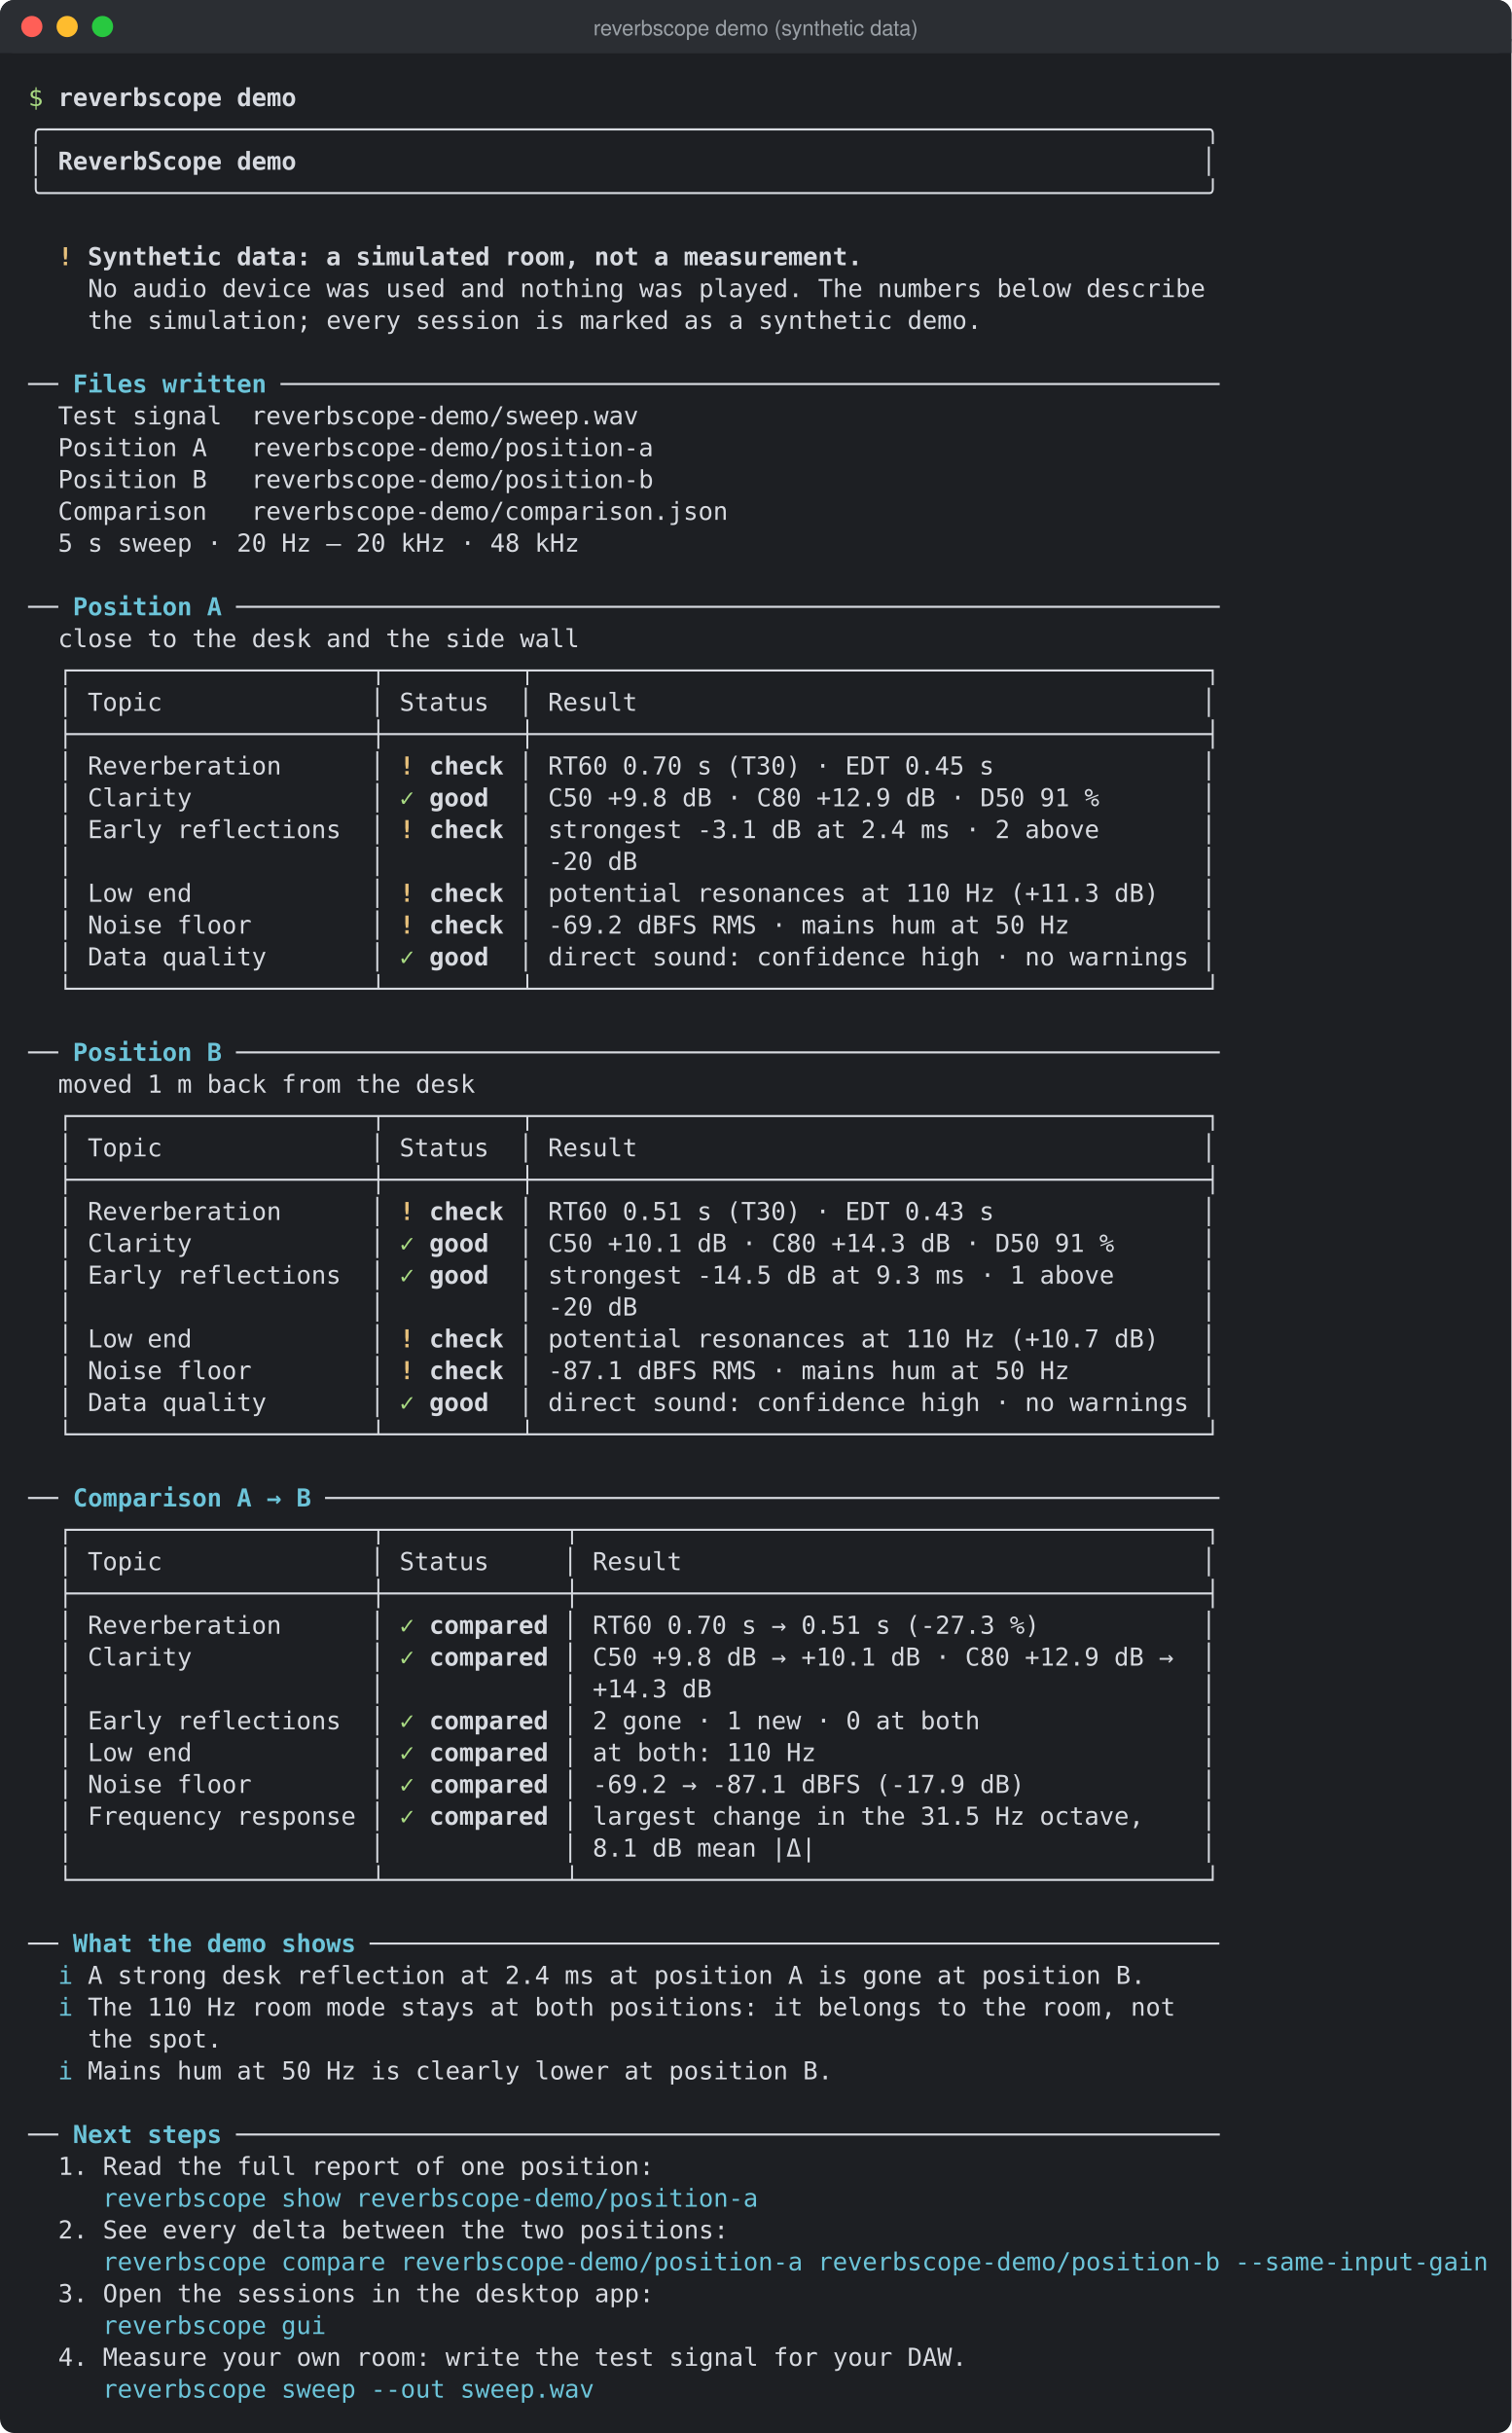
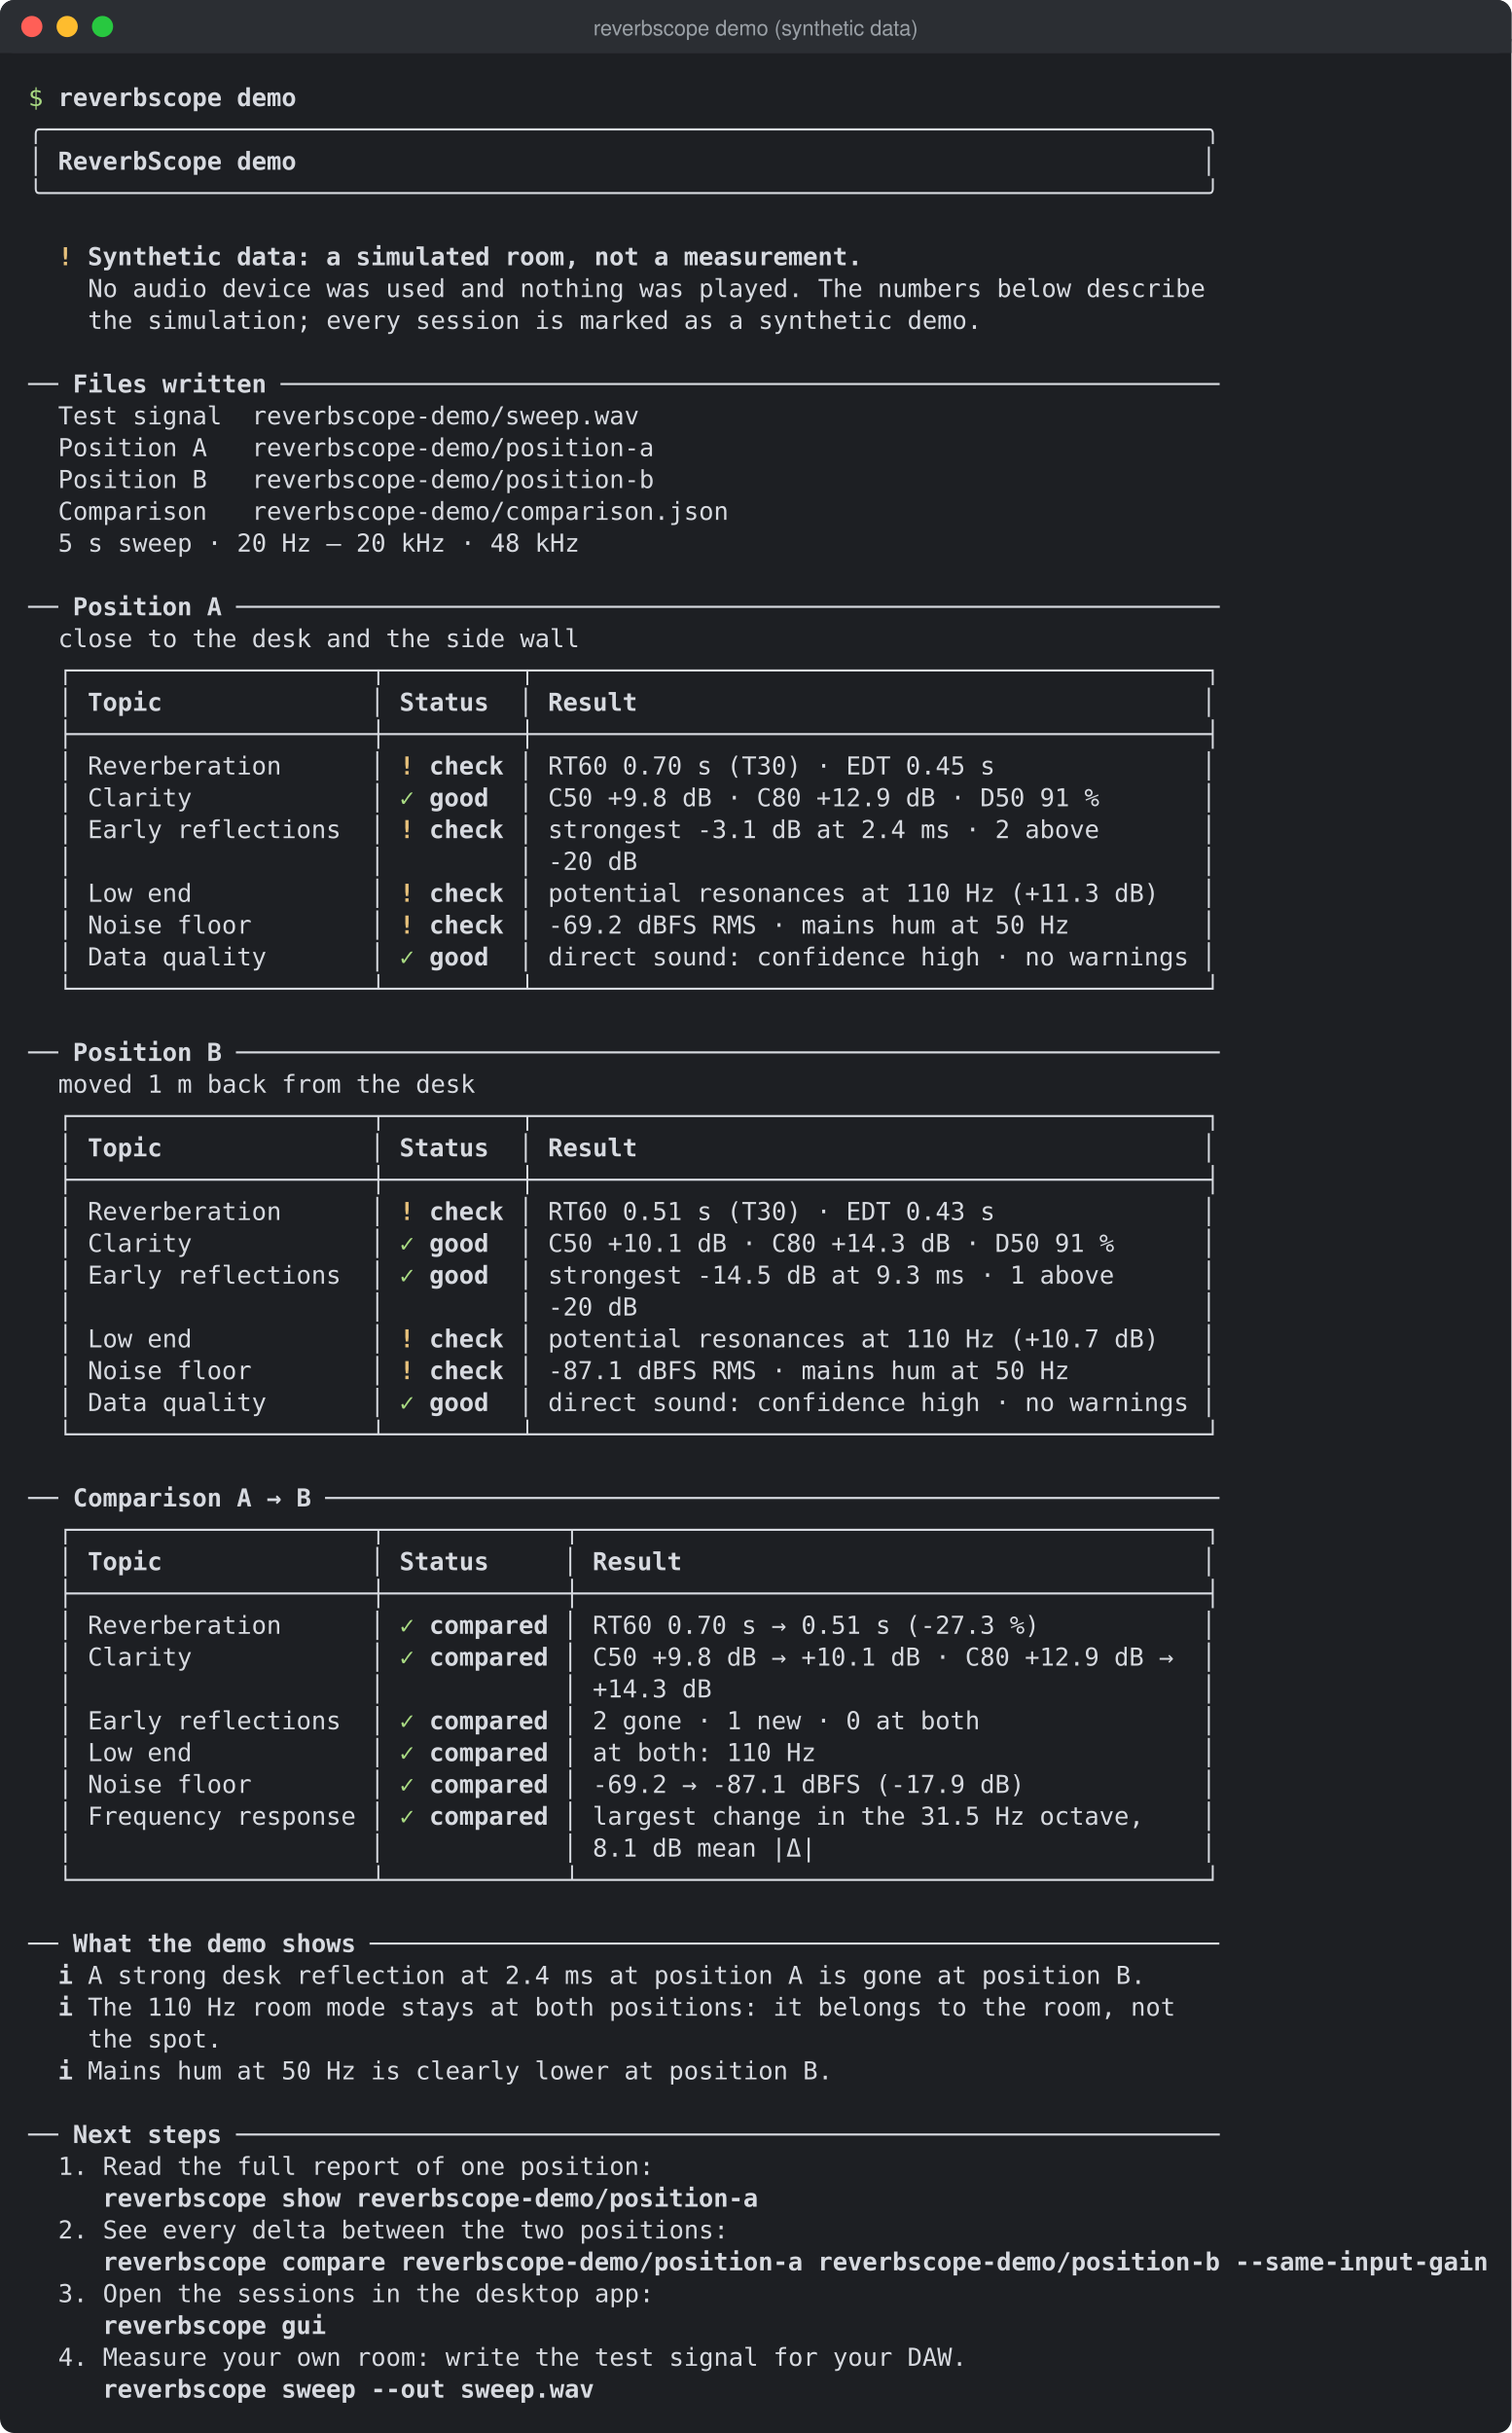
<svg xmlns="http://www.w3.org/2000/svg" width="855" height="1376" viewBox="0 0 855 1376" role="img" aria-label="reverbscope demo (synthetic data)">
  <rect width="855" height="1376" rx="8" fill="#1d1f23" />
  <rect width="855" height="30" rx="8" fill="#2b2e33" />
  <rect y="22" width="855" height="8" fill="#2b2e33" />
  <circle cx="18" cy="15" r="6" fill="#ff5f57" />
  <circle cx="38" cy="15" r="6" fill="#febc2e" />
  <circle cx="58" cy="15" r="6" fill="#28c840" />
  <text x="427.5" y="20" text-anchor="middle" fill="#9aa0a6" font-family="Helvetica, Arial, sans-serif" font-size="12">reverbscope demo (synthetic data)</text>
  <g font-family="DejaVu Sans Mono, Menlo, Consolas, Noto Sans Mono CJK SC, monospace" font-size="14" fill="#d7dae0">
    <text x="16" y="60" xml:space="preserve">
      <tspan x="16.0" fill="#a8d982">$</tspan>
      <tspan x="24.4"> </tspan>
      <tspan x="32.8" font-weight="bold">reverbscope demo</tspan>
    </text>
    <text x="16" y="78" xml:space="preserve">
      <tspan x="16.0" opacity="0.62">╭──────────────────────────────────────────────────────────────────────────────╮</tspan>
    </text>
    <text x="16" y="96" xml:space="preserve">
      <tspan x="16.0" opacity="0.62">│</tspan>
      <tspan x="24.4"> </tspan>
      <tspan x="32.8" font-weight="bold">ReverbScope demo</tspan>
      <tspan x="167.2">                                                             </tspan>
      <tspan x="679.6" opacity="0.62">│</tspan>
    </text>
    <text x="16" y="114" xml:space="preserve">
      <tspan x="16.0" opacity="0.62">╰──────────────────────────────────────────────────────────────────────────────╯</tspan>
    </text>
    <text x="16" y="132" xml:space="preserve" />
    <text x="16" y="150" xml:space="preserve">
      <tspan x="16.0">  </tspan>
      <tspan x="32.8" font-weight="bold" fill="#e6c07b">!</tspan>
      <tspan x="41.2"> </tspan>
      <tspan x="49.6" font-weight="bold">Synthetic data: a simulated room, not a measurement.</tspan>
    </text>
    <text x="16" y="168" xml:space="preserve">
      <tspan x="16.0">    No audio device was used and nothing was played. The numbers below describe</tspan>
    </text>
    <text x="16" y="186" xml:space="preserve">
      <tspan x="16.0">    the simulation; every session is marked as a synthetic demo.</tspan>
    </text>
    <text x="16" y="204" xml:space="preserve" />
    <text x="16" y="222" xml:space="preserve">
      <tspan x="16.0" opacity="0.62">──</tspan>
      <tspan x="32.8"> </tspan>
-       <tspan x="41.2" font-weight="bold" fill="#6cc4d9">Files written</tspan>
+       <tspan x="41.2" font-weight="bold">Files written</tspan>
      <tspan x="150.4"> </tspan>
      <tspan x="158.8" opacity="0.62">───────────────────────────────────────────────────────────────</tspan>
    </text>
    <text x="16" y="240" xml:space="preserve">
-       <tspan x="16.0">  </tspan>
-       <tspan x="32.8" opacity="0.62">Test signal</tspan>
-       <tspan x="125.2">  reverbscope-demo/sweep.wav</tspan>
+       <tspan x="16.0">  Test signal  reverbscope-demo/sweep.wav</tspan>
    </text>
    <text x="16" y="258" xml:space="preserve">
-       <tspan x="16.0">  </tspan>
-       <tspan x="32.8" opacity="0.62">Position A</tspan>
-       <tspan x="116.8">   reverbscope-demo/position-a</tspan>
+       <tspan x="16.0">  Position A   reverbscope-demo/position-a</tspan>
    </text>
    <text x="16" y="276" xml:space="preserve">
-       <tspan x="16.0">  </tspan>
-       <tspan x="32.8" opacity="0.62">Position B</tspan>
-       <tspan x="116.8">   reverbscope-demo/position-b</tspan>
+       <tspan x="16.0">  Position B   reverbscope-demo/position-b</tspan>
    </text>
    <text x="16" y="294" xml:space="preserve">
-       <tspan x="16.0">  </tspan>
-       <tspan x="32.8" opacity="0.62">Comparison</tspan>
-       <tspan x="116.8">   reverbscope-demo/comparison.json</tspan>
+       <tspan x="16.0">  Comparison   reverbscope-demo/comparison.json</tspan>
    </text>
    <text x="16" y="312" xml:space="preserve">
-       <tspan x="16.0">  </tspan>
-       <tspan x="32.8" opacity="0.62">5 s sweep · 20 Hz – 20 kHz · 48 kHz</tspan>
+       <tspan x="16.0">  5 s sweep · 20 Hz – 20 kHz · 48 kHz</tspan>
    </text>
    <text x="16" y="330" xml:space="preserve" />
    <text x="16" y="348" xml:space="preserve">
      <tspan x="16.0" opacity="0.62">──</tspan>
      <tspan x="32.8"> </tspan>
-       <tspan x="41.2" font-weight="bold" fill="#6cc4d9">Position A</tspan>
+       <tspan x="41.2" font-weight="bold">Position A</tspan>
      <tspan x="125.2"> </tspan>
      <tspan x="133.6" opacity="0.62">──────────────────────────────────────────────────────────────────</tspan>
    </text>
    <text x="16" y="366" xml:space="preserve">
-       <tspan x="16.0">  </tspan>
-       <tspan x="32.8" opacity="0.62">close to the desk and the side wall</tspan>
+       <tspan x="16.0">  close to the desk and the side wall</tspan>
    </text>
    <text x="16" y="384" xml:space="preserve">
      <tspan x="16.0">  </tspan>
      <tspan x="32.8" opacity="0.62">┌────────────────────┬─────────┬─────────────────────────────────────────────┐</tspan>
    </text>
    <text x="16" y="402" xml:space="preserve">
      <tspan x="16.0">  </tspan>
      <tspan x="32.8" opacity="0.62">│</tspan>
      <tspan x="41.2"> </tspan>
-       <tspan x="49.6" opacity="0.62">Topic</tspan>
+       <tspan x="49.6" font-weight="bold">Topic</tspan>
      <tspan x="91.6">              </tspan>
      <tspan x="209.2" opacity="0.62">│</tspan>
      <tspan x="217.6"> </tspan>
-       <tspan x="226.0" opacity="0.62">Status</tspan>
+       <tspan x="226.0" font-weight="bold">Status</tspan>
      <tspan x="276.4">  </tspan>
      <tspan x="293.2" opacity="0.62">│</tspan>
      <tspan x="301.6"> </tspan>
-       <tspan x="310.0" opacity="0.62">Result</tspan>
+       <tspan x="310.0" font-weight="bold">Result</tspan>
      <tspan x="360.4">                                      </tspan>
      <tspan x="679.6" opacity="0.62">│</tspan>
    </text>
    <text x="16" y="420" xml:space="preserve">
      <tspan x="16.0">  </tspan>
      <tspan x="32.8" opacity="0.62">├────────────────────┼─────────┼─────────────────────────────────────────────┤</tspan>
    </text>
    <text x="16" y="438" xml:space="preserve">
      <tspan x="16.0">  </tspan>
      <tspan x="32.8" opacity="0.62">│</tspan>
      <tspan x="41.2"> Reverberation      </tspan>
      <tspan x="209.2" opacity="0.62">│</tspan>
      <tspan x="217.6"> </tspan>
      <tspan x="226.0" font-weight="bold" fill="#e6c07b">!</tspan>
      <tspan x="234.4"> </tspan>
      <tspan x="242.8" font-weight="bold">check</tspan>
      <tspan x="284.8"> </tspan>
      <tspan x="293.2" opacity="0.62">│</tspan>
-       <tspan x="301.6"> RT60 0.70 s</tspan>
-       <tspan x="402.4" opacity="0.62"> (T30)</tspan>
-       <tspan x="452.8"> · EDT 0.45 s              </tspan>
+       <tspan x="301.6"> RT60 0.70 s (T30) · EDT 0.45 s              </tspan>
      <tspan x="679.6" opacity="0.62">│</tspan>
    </text>
    <text x="16" y="456" xml:space="preserve">
      <tspan x="16.0">  </tspan>
      <tspan x="32.8" opacity="0.62">│</tspan>
      <tspan x="41.2"> Clarity            </tspan>
      <tspan x="209.2" opacity="0.62">│</tspan>
      <tspan x="217.6"> </tspan>
      <tspan x="226.0" fill="#a8d982">✓</tspan>
      <tspan x="234.4"> </tspan>
      <tspan x="242.8" font-weight="bold">good</tspan>
      <tspan x="276.4">  </tspan>
      <tspan x="293.2" opacity="0.62">│</tspan>
      <tspan x="301.6"> C50 +9.8 dB · C80 +12.9 dB · D50 91 %       </tspan>
      <tspan x="679.6" opacity="0.62">│</tspan>
    </text>
    <text x="16" y="474" xml:space="preserve">
      <tspan x="16.0">  </tspan>
      <tspan x="32.8" opacity="0.62">│</tspan>
      <tspan x="41.2"> Early reflections  </tspan>
      <tspan x="209.2" opacity="0.62">│</tspan>
      <tspan x="217.6"> </tspan>
      <tspan x="226.0" font-weight="bold" fill="#e6c07b">!</tspan>
      <tspan x="234.4"> </tspan>
      <tspan x="242.8" font-weight="bold">check</tspan>
      <tspan x="284.8"> </tspan>
      <tspan x="293.2" opacity="0.62">│</tspan>
      <tspan x="301.6"> strongest -3.1 dB at 2.4 ms · 2 above       </tspan>
      <tspan x="679.6" opacity="0.62">│</tspan>
    </text>
    <text x="16" y="492" xml:space="preserve">
      <tspan x="16.0">  </tspan>
      <tspan x="32.8" opacity="0.62">│</tspan>
      <tspan x="41.2">                    </tspan>
      <tspan x="209.2" opacity="0.62">│</tspan>
      <tspan x="217.6">         </tspan>
      <tspan x="293.2" opacity="0.62">│</tspan>
      <tspan x="301.6"> -20 dB                                      </tspan>
      <tspan x="679.6" opacity="0.62">│</tspan>
    </text>
    <text x="16" y="510" xml:space="preserve">
      <tspan x="16.0">  </tspan>
      <tspan x="32.8" opacity="0.62">│</tspan>
      <tspan x="41.2"> Low end            </tspan>
      <tspan x="209.2" opacity="0.62">│</tspan>
      <tspan x="217.6"> </tspan>
      <tspan x="226.0" font-weight="bold" fill="#e6c07b">!</tspan>
      <tspan x="234.4"> </tspan>
      <tspan x="242.8" font-weight="bold">check</tspan>
      <tspan x="284.8"> </tspan>
      <tspan x="293.2" opacity="0.62">│</tspan>
      <tspan x="301.6"> potential resonances at 110 Hz (+11.3 dB)   </tspan>
      <tspan x="679.6" opacity="0.62">│</tspan>
    </text>
    <text x="16" y="528" xml:space="preserve">
      <tspan x="16.0">  </tspan>
      <tspan x="32.8" opacity="0.62">│</tspan>
      <tspan x="41.2"> Noise floor        </tspan>
      <tspan x="209.2" opacity="0.62">│</tspan>
      <tspan x="217.6"> </tspan>
      <tspan x="226.0" font-weight="bold" fill="#e6c07b">!</tspan>
      <tspan x="234.4"> </tspan>
      <tspan x="242.8" font-weight="bold">check</tspan>
      <tspan x="284.8"> </tspan>
      <tspan x="293.2" opacity="0.62">│</tspan>
      <tspan x="301.6"> -69.2 dBFS RMS · mains hum at 50 Hz         </tspan>
      <tspan x="679.6" opacity="0.62">│</tspan>
    </text>
    <text x="16" y="546" xml:space="preserve">
      <tspan x="16.0">  </tspan>
      <tspan x="32.8" opacity="0.62">│</tspan>
      <tspan x="41.2"> Data quality       </tspan>
      <tspan x="209.2" opacity="0.62">│</tspan>
      <tspan x="217.6"> </tspan>
      <tspan x="226.0" fill="#a8d982">✓</tspan>
      <tspan x="234.4"> </tspan>
      <tspan x="242.8" font-weight="bold">good</tspan>
      <tspan x="276.4">  </tspan>
      <tspan x="293.2" opacity="0.62">│</tspan>
      <tspan x="301.6"> direct sound: confidence high · no warnings </tspan>
      <tspan x="679.6" opacity="0.62">│</tspan>
    </text>
    <text x="16" y="564" xml:space="preserve">
      <tspan x="16.0">  </tspan>
      <tspan x="32.8" opacity="0.62">└────────────────────┴─────────┴─────────────────────────────────────────────┘</tspan>
    </text>
    <text x="16" y="582" xml:space="preserve" />
    <text x="16" y="600" xml:space="preserve">
      <tspan x="16.0" opacity="0.62">──</tspan>
      <tspan x="32.8"> </tspan>
-       <tspan x="41.2" font-weight="bold" fill="#6cc4d9">Position B</tspan>
+       <tspan x="41.2" font-weight="bold">Position B</tspan>
      <tspan x="125.2"> </tspan>
      <tspan x="133.6" opacity="0.62">──────────────────────────────────────────────────────────────────</tspan>
    </text>
    <text x="16" y="618" xml:space="preserve">
-       <tspan x="16.0">  </tspan>
-       <tspan x="32.8" opacity="0.62">moved 1 m back from the desk</tspan>
+       <tspan x="16.0">  moved 1 m back from the desk</tspan>
    </text>
    <text x="16" y="636" xml:space="preserve">
      <tspan x="16.0">  </tspan>
      <tspan x="32.8" opacity="0.62">┌────────────────────┬─────────┬─────────────────────────────────────────────┐</tspan>
    </text>
    <text x="16" y="654" xml:space="preserve">
      <tspan x="16.0">  </tspan>
      <tspan x="32.8" opacity="0.62">│</tspan>
      <tspan x="41.2"> </tspan>
-       <tspan x="49.6" opacity="0.62">Topic</tspan>
+       <tspan x="49.6" font-weight="bold">Topic</tspan>
      <tspan x="91.6">              </tspan>
      <tspan x="209.2" opacity="0.62">│</tspan>
      <tspan x="217.6"> </tspan>
-       <tspan x="226.0" opacity="0.62">Status</tspan>
+       <tspan x="226.0" font-weight="bold">Status</tspan>
      <tspan x="276.4">  </tspan>
      <tspan x="293.2" opacity="0.62">│</tspan>
      <tspan x="301.6"> </tspan>
-       <tspan x="310.0" opacity="0.62">Result</tspan>
+       <tspan x="310.0" font-weight="bold">Result</tspan>
      <tspan x="360.4">                                      </tspan>
      <tspan x="679.6" opacity="0.62">│</tspan>
    </text>
    <text x="16" y="672" xml:space="preserve">
      <tspan x="16.0">  </tspan>
      <tspan x="32.8" opacity="0.62">├────────────────────┼─────────┼─────────────────────────────────────────────┤</tspan>
    </text>
    <text x="16" y="690" xml:space="preserve">
      <tspan x="16.0">  </tspan>
      <tspan x="32.8" opacity="0.62">│</tspan>
      <tspan x="41.2"> Reverberation      </tspan>
      <tspan x="209.2" opacity="0.62">│</tspan>
      <tspan x="217.6"> </tspan>
      <tspan x="226.0" font-weight="bold" fill="#e6c07b">!</tspan>
      <tspan x="234.4"> </tspan>
      <tspan x="242.8" font-weight="bold">check</tspan>
      <tspan x="284.8"> </tspan>
      <tspan x="293.2" opacity="0.62">│</tspan>
-       <tspan x="301.6"> RT60 0.51 s</tspan>
-       <tspan x="402.4" opacity="0.62"> (T30)</tspan>
-       <tspan x="452.8"> · EDT 0.43 s              </tspan>
+       <tspan x="301.6"> RT60 0.51 s (T30) · EDT 0.43 s              </tspan>
      <tspan x="679.6" opacity="0.62">│</tspan>
    </text>
    <text x="16" y="708" xml:space="preserve">
      <tspan x="16.0">  </tspan>
      <tspan x="32.8" opacity="0.62">│</tspan>
      <tspan x="41.2"> Clarity            </tspan>
      <tspan x="209.2" opacity="0.62">│</tspan>
      <tspan x="217.6"> </tspan>
      <tspan x="226.0" fill="#a8d982">✓</tspan>
      <tspan x="234.4"> </tspan>
      <tspan x="242.8" font-weight="bold">good</tspan>
      <tspan x="276.4">  </tspan>
      <tspan x="293.2" opacity="0.62">│</tspan>
      <tspan x="301.6"> C50 +10.1 dB · C80 +14.3 dB · D50 91 %      </tspan>
      <tspan x="679.6" opacity="0.62">│</tspan>
    </text>
    <text x="16" y="726" xml:space="preserve">
      <tspan x="16.0">  </tspan>
      <tspan x="32.8" opacity="0.62">│</tspan>
      <tspan x="41.2"> Early reflections  </tspan>
      <tspan x="209.2" opacity="0.62">│</tspan>
      <tspan x="217.6"> </tspan>
      <tspan x="226.0" fill="#a8d982">✓</tspan>
      <tspan x="234.4"> </tspan>
      <tspan x="242.8" font-weight="bold">good</tspan>
      <tspan x="276.4">  </tspan>
      <tspan x="293.2" opacity="0.62">│</tspan>
      <tspan x="301.6"> strongest -14.5 dB at 9.3 ms · 1 above      </tspan>
      <tspan x="679.6" opacity="0.62">│</tspan>
    </text>
    <text x="16" y="744" xml:space="preserve">
      <tspan x="16.0">  </tspan>
      <tspan x="32.8" opacity="0.62">│</tspan>
      <tspan x="41.2">                    </tspan>
      <tspan x="209.2" opacity="0.62">│</tspan>
      <tspan x="217.6">         </tspan>
      <tspan x="293.2" opacity="0.62">│</tspan>
      <tspan x="301.6"> -20 dB                                      </tspan>
      <tspan x="679.6" opacity="0.62">│</tspan>
    </text>
    <text x="16" y="762" xml:space="preserve">
      <tspan x="16.0">  </tspan>
      <tspan x="32.8" opacity="0.62">│</tspan>
      <tspan x="41.2"> Low end            </tspan>
      <tspan x="209.2" opacity="0.62">│</tspan>
      <tspan x="217.6"> </tspan>
      <tspan x="226.0" font-weight="bold" fill="#e6c07b">!</tspan>
      <tspan x="234.4"> </tspan>
      <tspan x="242.8" font-weight="bold">check</tspan>
      <tspan x="284.8"> </tspan>
      <tspan x="293.2" opacity="0.62">│</tspan>
      <tspan x="301.6"> potential resonances at 110 Hz (+10.7 dB)   </tspan>
      <tspan x="679.6" opacity="0.62">│</tspan>
    </text>
    <text x="16" y="780" xml:space="preserve">
      <tspan x="16.0">  </tspan>
      <tspan x="32.8" opacity="0.62">│</tspan>
      <tspan x="41.2"> Noise floor        </tspan>
      <tspan x="209.2" opacity="0.62">│</tspan>
      <tspan x="217.6"> </tspan>
      <tspan x="226.0" font-weight="bold" fill="#e6c07b">!</tspan>
      <tspan x="234.4"> </tspan>
      <tspan x="242.8" font-weight="bold">check</tspan>
      <tspan x="284.8"> </tspan>
      <tspan x="293.2" opacity="0.62">│</tspan>
      <tspan x="301.6"> -87.1 dBFS RMS · mains hum at 50 Hz         </tspan>
      <tspan x="679.6" opacity="0.62">│</tspan>
    </text>
    <text x="16" y="798" xml:space="preserve">
      <tspan x="16.0">  </tspan>
      <tspan x="32.8" opacity="0.62">│</tspan>
      <tspan x="41.2"> Data quality       </tspan>
      <tspan x="209.2" opacity="0.62">│</tspan>
      <tspan x="217.6"> </tspan>
      <tspan x="226.0" fill="#a8d982">✓</tspan>
      <tspan x="234.4"> </tspan>
      <tspan x="242.8" font-weight="bold">good</tspan>
      <tspan x="276.4">  </tspan>
      <tspan x="293.2" opacity="0.62">│</tspan>
      <tspan x="301.6"> direct sound: confidence high · no warnings </tspan>
      <tspan x="679.6" opacity="0.62">│</tspan>
    </text>
    <text x="16" y="816" xml:space="preserve">
      <tspan x="16.0">  </tspan>
      <tspan x="32.8" opacity="0.62">└────────────────────┴─────────┴─────────────────────────────────────────────┘</tspan>
    </text>
    <text x="16" y="834" xml:space="preserve" />
    <text x="16" y="852" xml:space="preserve">
      <tspan x="16.0" opacity="0.62">──</tspan>
      <tspan x="32.8"> </tspan>
-       <tspan x="41.2" font-weight="bold" fill="#6cc4d9">Comparison A → B</tspan>
+       <tspan x="41.2" font-weight="bold">Comparison A → B</tspan>
      <tspan x="175.6"> </tspan>
      <tspan x="184.0" opacity="0.62">────────────────────────────────────────────────────────────</tspan>
    </text>
    <text x="16" y="870" xml:space="preserve">
      <tspan x="16.0">  </tspan>
      <tspan x="32.8" opacity="0.62">┌────────────────────┬────────────┬──────────────────────────────────────────┐</tspan>
    </text>
    <text x="16" y="888" xml:space="preserve">
      <tspan x="16.0">  </tspan>
      <tspan x="32.8" opacity="0.62">│</tspan>
      <tspan x="41.2"> </tspan>
-       <tspan x="49.6" opacity="0.62">Topic</tspan>
+       <tspan x="49.6" font-weight="bold">Topic</tspan>
      <tspan x="91.6">              </tspan>
      <tspan x="209.2" opacity="0.62">│</tspan>
      <tspan x="217.6"> </tspan>
-       <tspan x="226.0" opacity="0.62">Status</tspan>
+       <tspan x="226.0" font-weight="bold">Status</tspan>
      <tspan x="276.4">     </tspan>
      <tspan x="318.4" opacity="0.62">│</tspan>
      <tspan x="326.8"> </tspan>
-       <tspan x="335.2" opacity="0.62">Result</tspan>
+       <tspan x="335.2" font-weight="bold">Result</tspan>
      <tspan x="385.6">                                   </tspan>
      <tspan x="679.6" opacity="0.62">│</tspan>
    </text>
    <text x="16" y="906" xml:space="preserve">
      <tspan x="16.0">  </tspan>
      <tspan x="32.8" opacity="0.62">├────────────────────┼────────────┼──────────────────────────────────────────┤</tspan>
    </text>
    <text x="16" y="924" xml:space="preserve">
      <tspan x="16.0">  </tspan>
      <tspan x="32.8" opacity="0.62">│</tspan>
      <tspan x="41.2"> Reverberation      </tspan>
      <tspan x="209.2" opacity="0.62">│</tspan>
      <tspan x="217.6"> </tspan>
      <tspan x="226.0" fill="#a8d982">✓</tspan>
      <tspan x="234.4"> </tspan>
      <tspan x="242.8" font-weight="bold">compared</tspan>
      <tspan x="310.0"> </tspan>
      <tspan x="318.4" opacity="0.62">│</tspan>
      <tspan x="326.8"> RT60 0.70 s → 0.51 s (-27.3 %)           </tspan>
      <tspan x="679.6" opacity="0.62">│</tspan>
    </text>
    <text x="16" y="942" xml:space="preserve">
      <tspan x="16.0">  </tspan>
      <tspan x="32.8" opacity="0.62">│</tspan>
      <tspan x="41.2"> Clarity            </tspan>
      <tspan x="209.2" opacity="0.62">│</tspan>
      <tspan x="217.6"> </tspan>
      <tspan x="226.0" fill="#a8d982">✓</tspan>
      <tspan x="234.4"> </tspan>
      <tspan x="242.8" font-weight="bold">compared</tspan>
      <tspan x="310.0"> </tspan>
      <tspan x="318.4" opacity="0.62">│</tspan>
      <tspan x="326.8"> C50 +9.8 dB → +10.1 dB · C80 +12.9 dB →  </tspan>
      <tspan x="679.6" opacity="0.62">│</tspan>
    </text>
    <text x="16" y="960" xml:space="preserve">
      <tspan x="16.0">  </tspan>
      <tspan x="32.8" opacity="0.62">│</tspan>
      <tspan x="41.2">                    </tspan>
      <tspan x="209.2" opacity="0.62">│</tspan>
      <tspan x="217.6">            </tspan>
      <tspan x="318.4" opacity="0.62">│</tspan>
      <tspan x="326.8"> +14.3 dB                                 </tspan>
      <tspan x="679.6" opacity="0.62">│</tspan>
    </text>
    <text x="16" y="978" xml:space="preserve">
      <tspan x="16.0">  </tspan>
      <tspan x="32.8" opacity="0.62">│</tspan>
      <tspan x="41.2"> Early reflections  </tspan>
      <tspan x="209.2" opacity="0.62">│</tspan>
      <tspan x="217.6"> </tspan>
      <tspan x="226.0" fill="#a8d982">✓</tspan>
      <tspan x="234.4"> </tspan>
      <tspan x="242.8" font-weight="bold">compared</tspan>
      <tspan x="310.0"> </tspan>
      <tspan x="318.4" opacity="0.62">│</tspan>
      <tspan x="326.8"> 2 gone · 1 new · 0 at both               </tspan>
      <tspan x="679.6" opacity="0.62">│</tspan>
    </text>
    <text x="16" y="996" xml:space="preserve">
      <tspan x="16.0">  </tspan>
      <tspan x="32.8" opacity="0.62">│</tspan>
      <tspan x="41.2"> Low end            </tspan>
      <tspan x="209.2" opacity="0.62">│</tspan>
      <tspan x="217.6"> </tspan>
      <tspan x="226.0" fill="#a8d982">✓</tspan>
      <tspan x="234.4"> </tspan>
      <tspan x="242.8" font-weight="bold">compared</tspan>
      <tspan x="310.0"> </tspan>
      <tspan x="318.4" opacity="0.62">│</tspan>
      <tspan x="326.8"> at both: 110 Hz                          </tspan>
      <tspan x="679.6" opacity="0.62">│</tspan>
    </text>
    <text x="16" y="1014" xml:space="preserve">
      <tspan x="16.0">  </tspan>
      <tspan x="32.8" opacity="0.62">│</tspan>
      <tspan x="41.2"> Noise floor        </tspan>
      <tspan x="209.2" opacity="0.62">│</tspan>
      <tspan x="217.6"> </tspan>
      <tspan x="226.0" fill="#a8d982">✓</tspan>
      <tspan x="234.4"> </tspan>
      <tspan x="242.8" font-weight="bold">compared</tspan>
      <tspan x="310.0"> </tspan>
      <tspan x="318.4" opacity="0.62">│</tspan>
      <tspan x="326.8"> -69.2 → -87.1 dBFS (-17.9 dB)            </tspan>
      <tspan x="679.6" opacity="0.62">│</tspan>
    </text>
    <text x="16" y="1032" xml:space="preserve">
      <tspan x="16.0">  </tspan>
      <tspan x="32.8" opacity="0.62">│</tspan>
      <tspan x="41.2"> Frequency response </tspan>
      <tspan x="209.2" opacity="0.62">│</tspan>
      <tspan x="217.6"> </tspan>
      <tspan x="226.0" fill="#a8d982">✓</tspan>
      <tspan x="234.4"> </tspan>
      <tspan x="242.8" font-weight="bold">compared</tspan>
      <tspan x="310.0"> </tspan>
      <tspan x="318.4" opacity="0.62">│</tspan>
      <tspan x="326.8"> largest change in the 31.5 Hz octave,    </tspan>
      <tspan x="679.6" opacity="0.62">│</tspan>
    </text>
    <text x="16" y="1050" xml:space="preserve">
      <tspan x="16.0">  </tspan>
      <tspan x="32.8" opacity="0.62">│</tspan>
      <tspan x="41.2">                    </tspan>
      <tspan x="209.2" opacity="0.62">│</tspan>
      <tspan x="217.6">            </tspan>
      <tspan x="318.4" opacity="0.62">│</tspan>
      <tspan x="326.8"> 8.1 dB mean |Δ|                          </tspan>
      <tspan x="679.6" opacity="0.62">│</tspan>
    </text>
    <text x="16" y="1068" xml:space="preserve">
      <tspan x="16.0">  </tspan>
      <tspan x="32.8" opacity="0.62">└────────────────────┴────────────┴──────────────────────────────────────────┘</tspan>
    </text>
    <text x="16" y="1086" xml:space="preserve" />
    <text x="16" y="1104" xml:space="preserve">
      <tspan x="16.0" opacity="0.62">──</tspan>
      <tspan x="32.8"> </tspan>
-       <tspan x="41.2" font-weight="bold" fill="#6cc4d9">What the demo shows</tspan>
+       <tspan x="41.2" font-weight="bold">What the demo shows</tspan>
      <tspan x="200.8"> </tspan>
      <tspan x="209.2" opacity="0.62">─────────────────────────────────────────────────────────</tspan>
    </text>
    <text x="16" y="1122" xml:space="preserve">
      <tspan x="16.0">  </tspan>
-       <tspan x="32.8" fill="#6cc4d9">i</tspan>
+       <tspan x="32.8" font-weight="bold">i</tspan>
      <tspan x="41.2"> A strong desk reflection at 2.4 ms at position A is gone at position B.</tspan>
    </text>
    <text x="16" y="1140" xml:space="preserve">
      <tspan x="16.0">  </tspan>
-       <tspan x="32.8" fill="#6cc4d9">i</tspan>
+       <tspan x="32.8" font-weight="bold">i</tspan>
      <tspan x="41.2"> The 110 Hz room mode stays at both positions: it belongs to the room, not</tspan>
    </text>
    <text x="16" y="1158" xml:space="preserve">
      <tspan x="16.0">    the spot.</tspan>
    </text>
    <text x="16" y="1176" xml:space="preserve">
      <tspan x="16.0">  </tspan>
-       <tspan x="32.8" fill="#6cc4d9">i</tspan>
+       <tspan x="32.8" font-weight="bold">i</tspan>
      <tspan x="41.2"> Mains hum at 50 Hz is clearly lower at position B.</tspan>
    </text>
    <text x="16" y="1194" xml:space="preserve" />
    <text x="16" y="1212" xml:space="preserve">
      <tspan x="16.0" opacity="0.62">──</tspan>
      <tspan x="32.8"> </tspan>
-       <tspan x="41.2" font-weight="bold" fill="#6cc4d9">Next steps</tspan>
+       <tspan x="41.2" font-weight="bold">Next steps</tspan>
      <tspan x="125.2"> </tspan>
      <tspan x="133.6" opacity="0.62">──────────────────────────────────────────────────────────────────</tspan>
    </text>
    <text x="16" y="1230" xml:space="preserve">
      <tspan x="16.0">  1. Read the full report of one position:</tspan>
    </text>
    <text x="16" y="1248" xml:space="preserve">
      <tspan x="16.0">     </tspan>
-       <tspan x="58.0" fill="#6cc4d9">reverbscope show reverbscope-demo/position-a</tspan>
+       <tspan x="58.0" font-weight="bold">reverbscope show reverbscope-demo/position-a</tspan>
    </text>
    <text x="16" y="1266" xml:space="preserve">
      <tspan x="16.0">  2. See every delta between the two positions:</tspan>
    </text>
    <text x="16" y="1284" xml:space="preserve">
      <tspan x="16.0">     </tspan>
-       <tspan x="58.0" fill="#6cc4d9">reverbscope compare reverbscope-demo/position-a reverbscope-demo/position-b --same-input-gain</tspan>
+       <tspan x="58.0" font-weight="bold">reverbscope compare reverbscope-demo/position-a reverbscope-demo/position-b --same-input-gain</tspan>
    </text>
    <text x="16" y="1302" xml:space="preserve">
      <tspan x="16.0">  3. Open the sessions in the desktop app:</tspan>
    </text>
    <text x="16" y="1320" xml:space="preserve">
      <tspan x="16.0">     </tspan>
-       <tspan x="58.0" fill="#6cc4d9">reverbscope gui</tspan>
+       <tspan x="58.0" font-weight="bold">reverbscope gui</tspan>
    </text>
    <text x="16" y="1338" xml:space="preserve">
      <tspan x="16.0">  4. Measure your own room: write the test signal for your DAW.</tspan>
    </text>
    <text x="16" y="1356" xml:space="preserve">
      <tspan x="16.0">     </tspan>
-       <tspan x="58.0" fill="#6cc4d9">reverbscope sweep --out sweep.wav</tspan>
+       <tspan x="58.0" font-weight="bold">reverbscope sweep --out sweep.wav</tspan>
    </text>
  </g>
</svg>
